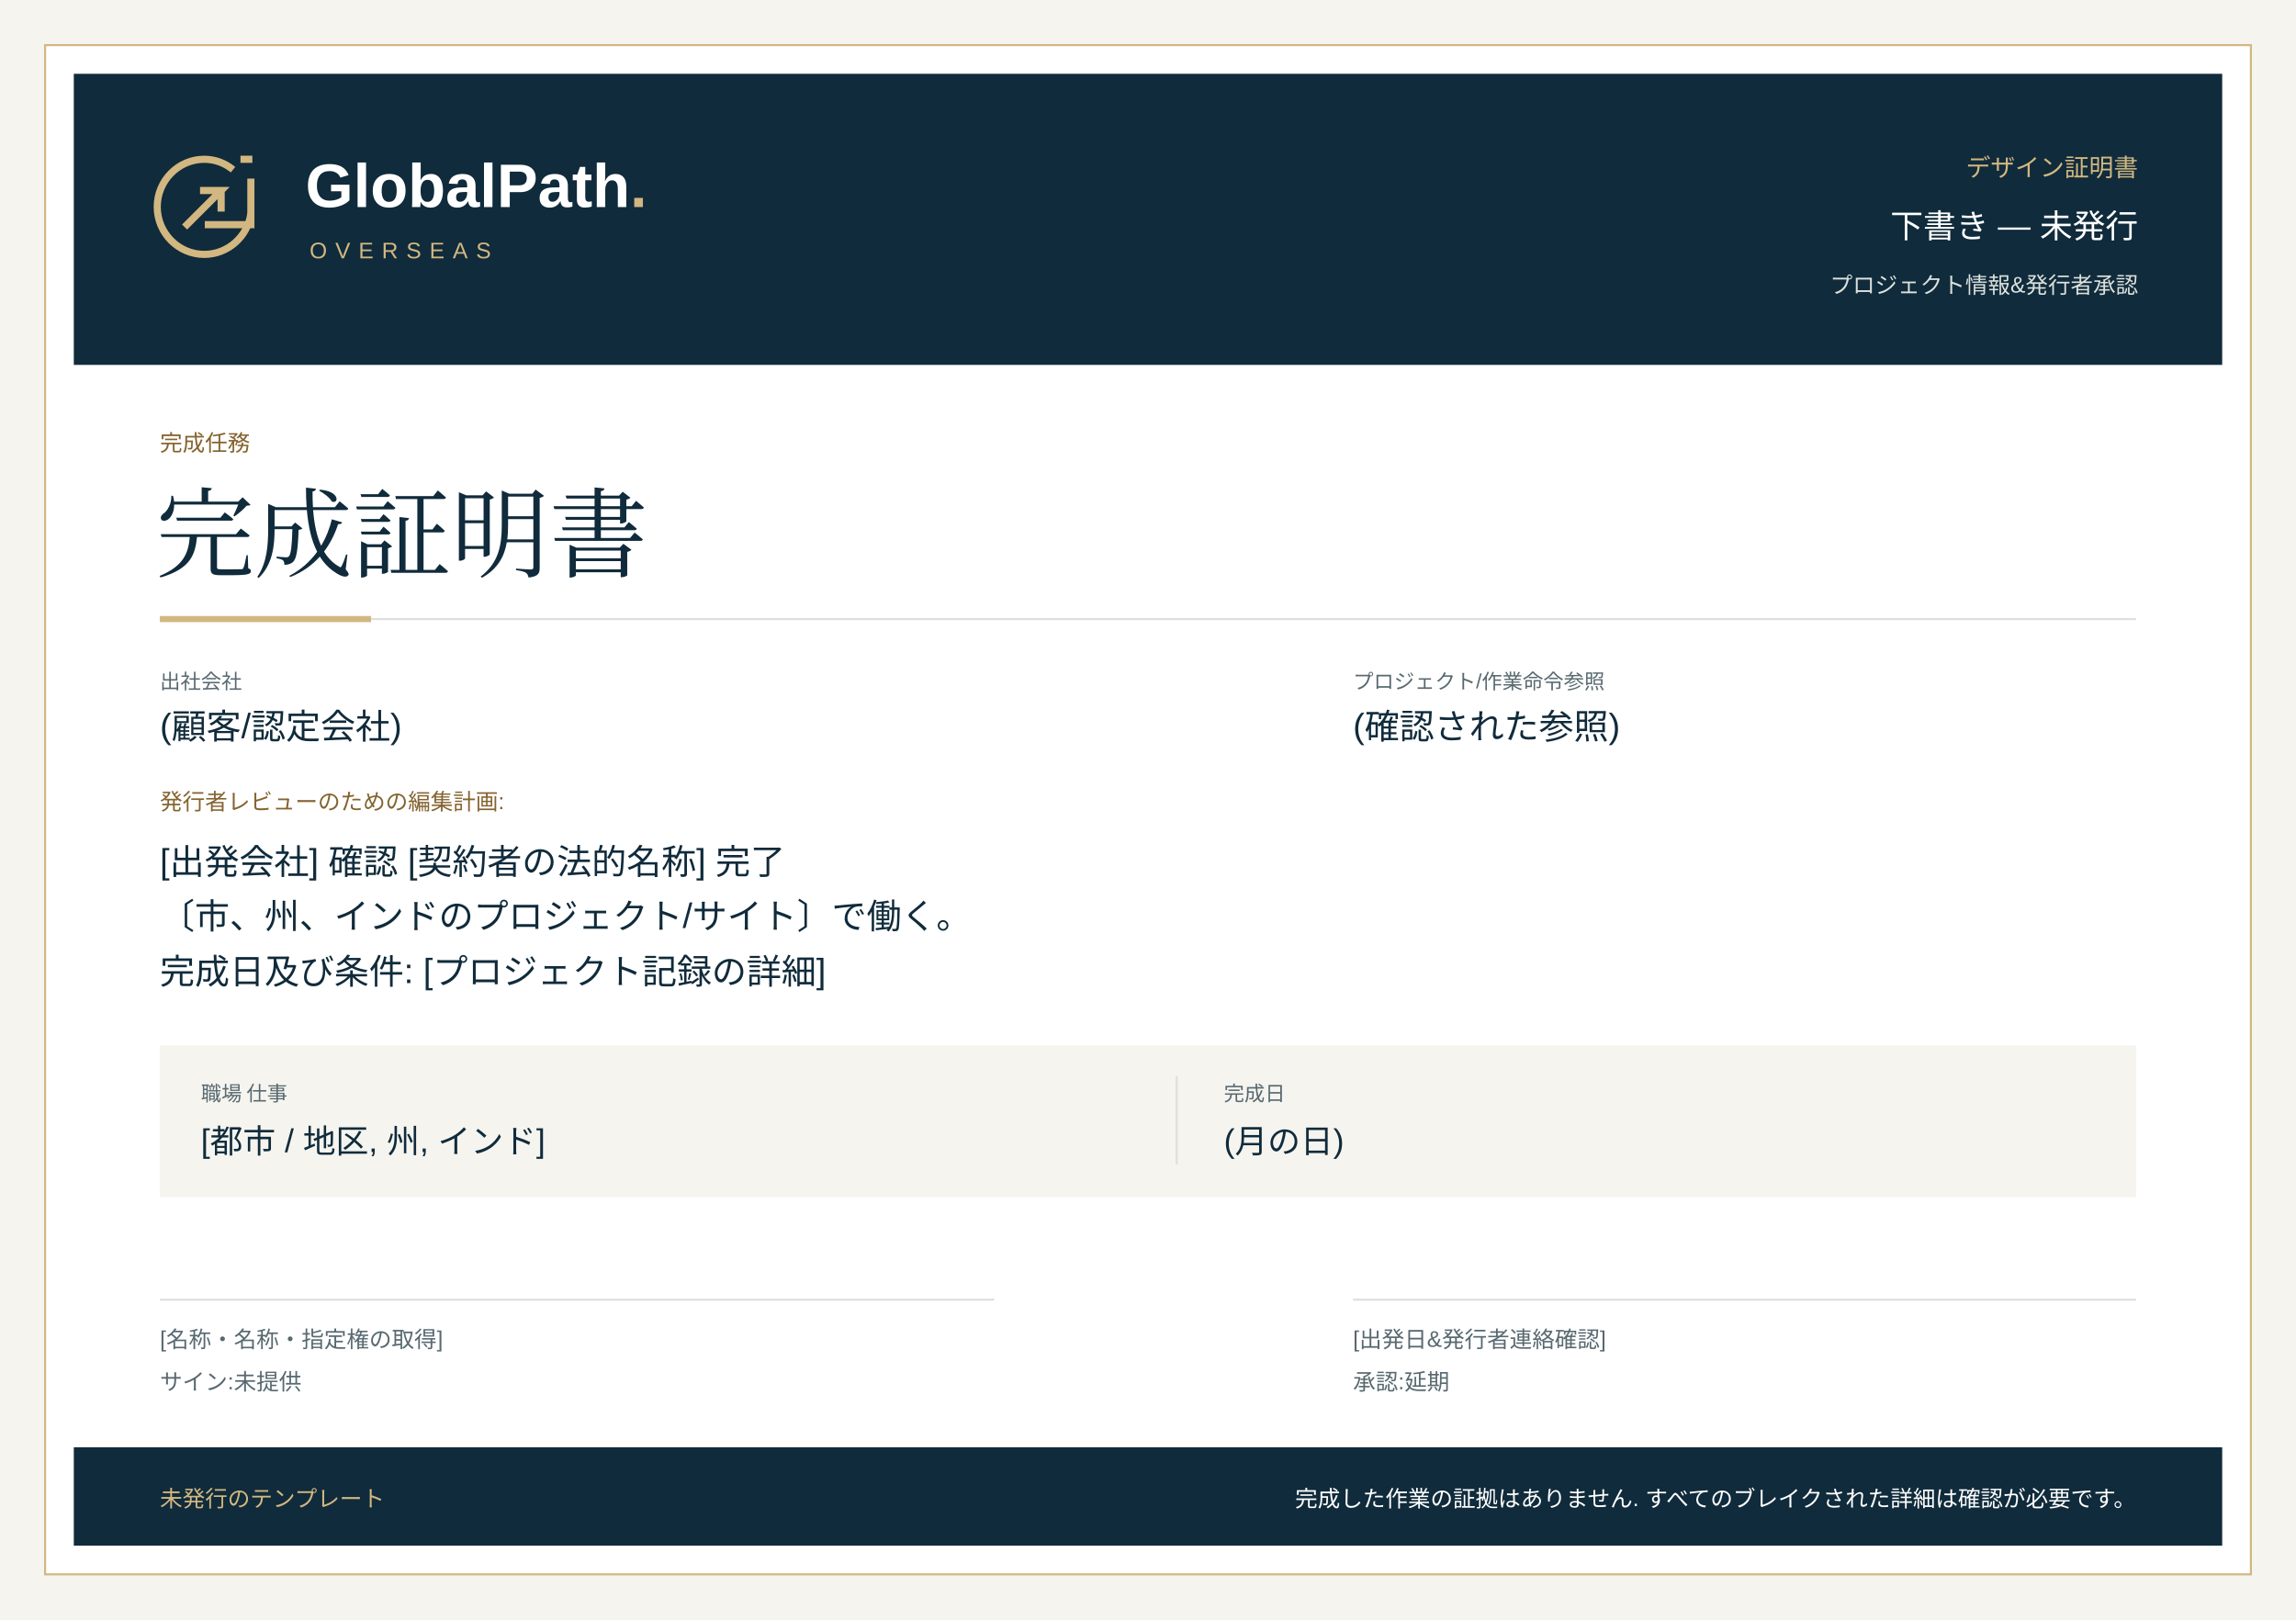
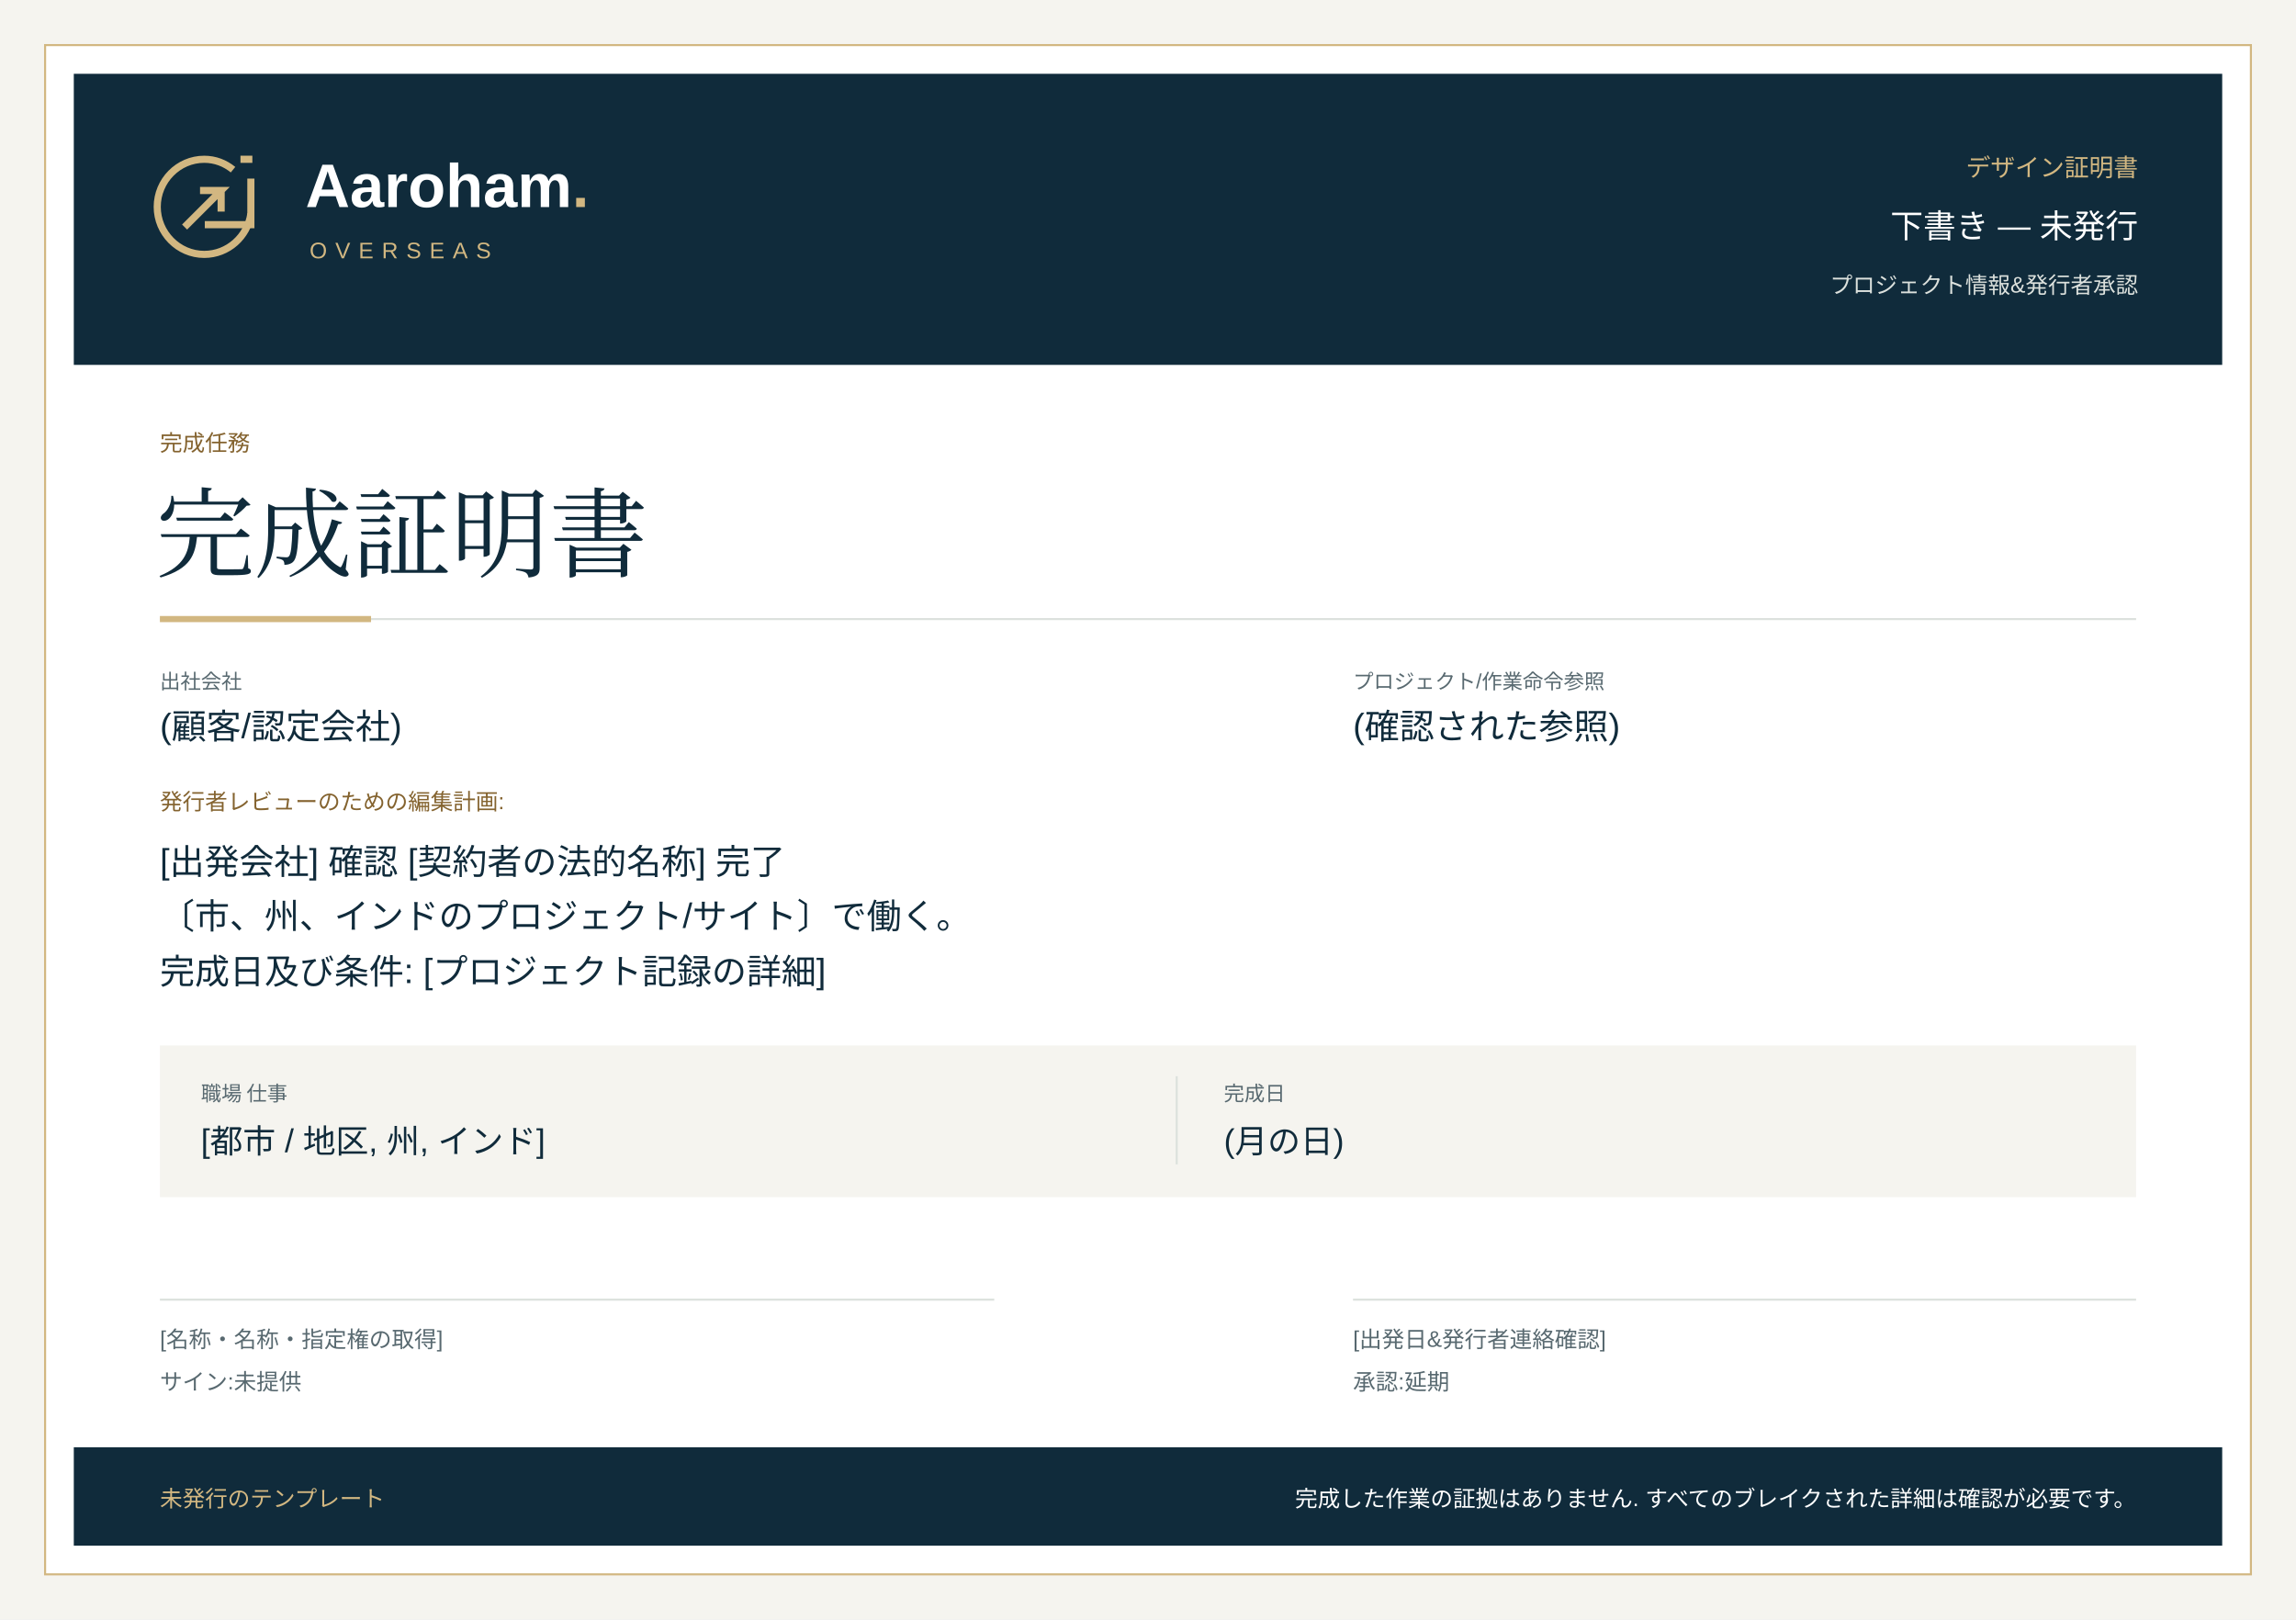
<svg xmlns="http://www.w3.org/2000/svg" lang="ja" xml:lang="ja" width="1120" height="790" viewBox="0 0 1120 790" role="img" aria-labelledby="title description">
  <rect width="1120" height="790" fill="#f5f4ef" />
  <rect x="22" y="22" width="1076" height="746" fill="#fff" stroke="#d2b781" />
  <rect x="36" y="36" width="1048" height="142" fill="#102b3b" />
  <g transform="translate(68 69) scale(1.45)" fill="none" stroke="#d2b781" stroke-width="2.4">
    <path d="M31.5 9.5C28.8 7.3 25.5 6 21.8 6C13.1 6 6 13.2 6 22S13.1 38 21.8 38C29.8 38 36.4 32 37.5 24.3" />
    <path d="M15.2 28.8L27.5 16.5H20.4M27.5 16.5V23.6M22 28H37.5V12.5M34 6H38" />
  </g>
  <g font-family="Arial, Helvetica, sans-serif">
-     <text x="149" y="101" font-size="30" fill="#fff" font-weight="600">GlobalPath<tspan fill="#d2b781">.</tspan>
+     <text x="149" y="101" font-size="30" fill="#fff" font-weight="600">Aaroham<tspan fill="#d2b781">.</tspan>
    </text>
    <text x="151" y="126" font-size="11" fill="#d2b781" letter-spacing="4">OVERSEAS</text>
    <text x="1043" y="86" text-anchor="end" font-size="12.00" letter-spacing="0" fill="#d2b781">デザイン証明書</text>
    <text x="1043" y="116" text-anchor="end" font-size="16.00" fill="#fff">下書き — 未発行</text>
    <text x="1043" y="143" text-anchor="end" font-size="11.00" fill="#dce1dd">プロジェクト情報&amp;発行者承認</text>
    <text x="78" y="220" font-size="11.00" letter-spacing="0" fill="#84632f">完成任務</text>
  </g>
  <text x="76" y="278" font-family="Georgia, 'Times New Roman', serif" font-size="48.00" fill="#102b3b">完成証明書</text>
  <path d="M78 302H1042" stroke="#dce1dd" />
  <path d="M78 302H181" stroke="#d2b781" stroke-width="3" />
  <g font-family="Arial, Helvetica, sans-serif">
    <text x="78" y="336" font-size="10.00" fill="#586970" letter-spacing="0">出社会社</text>
    <text x="78" y="360" font-size="17.00" fill="#102b3b">(顧客/認定会社)</text>
    <text x="660" y="336" font-size="10.00" fill="#586970" letter-spacing="0">プロジェクト/作業命令参照</text>
    <text x="660" y="360" font-size="17.00" fill="#102b3b">(確認された参照)</text>
    <text x="78" y="395" font-size="11.00" fill="#84632f">発行者レビューのための編集計画:</text>
    <text x="78" y="426" font-size="17.00" fill="#102b3b">[出発会社] 確認 [契約者の法的名称] 完了</text>
    <text x="78" y="453" font-size="17.00" fill="#102b3b">〔市、州、インドのプロジェクト/サイト〕で働く。</text>
    <text x="78" y="480" font-size="17.00" fill="#102b3b">完成日及び条件: [プロジェクト記録の詳細]</text>
    <rect x="78" y="510" width="964" height="74" fill="#f5f4ef" />
    <text x="98" y="537" font-size="10.00" fill="#586970" letter-spacing="0">職場 仕事</text>
    <text x="98" y="562" font-size="16.00" fill="#102b3b">[都市 / 地区, 州, インド]</text>
    <path d="M574 525V568" stroke="#dce1dd" />
    <text x="597" y="537" font-size="10.00" fill="#586970" letter-spacing="0">完成日</text>
    <text x="597" y="562" font-size="16.00" fill="#102b3b">(月の日)</text>
    <path d="M78 634H485M660 634H1042" stroke="#dce1dd" />
    <text x="78" y="657" font-size="11.00" fill="#586970">[名称・名称・指定権の取得]</text>
    <text x="78" y="678" font-size="11.00" fill="#586970">サイン:未提供</text>
    <text x="660" y="657" font-size="11.00" fill="#586970">[出発日&amp;発行者連絡確認]</text>
    <text x="660" y="678" font-size="11.00" fill="#586970">承認:延期</text>
    <rect x="36" y="706" width="1048" height="48" fill="#102b3b" />
    <text x="78" y="735" font-size="11.00" fill="#d2b781" letter-spacing="0">未発行のテンプレート</text>
    <text x="1042" y="735" text-anchor="end" font-size="11.00" fill="#fff">完成した作業の証拠はありません. すべてのブレイクされた詳細は確認が必要です。</text>
  </g>
</svg>
